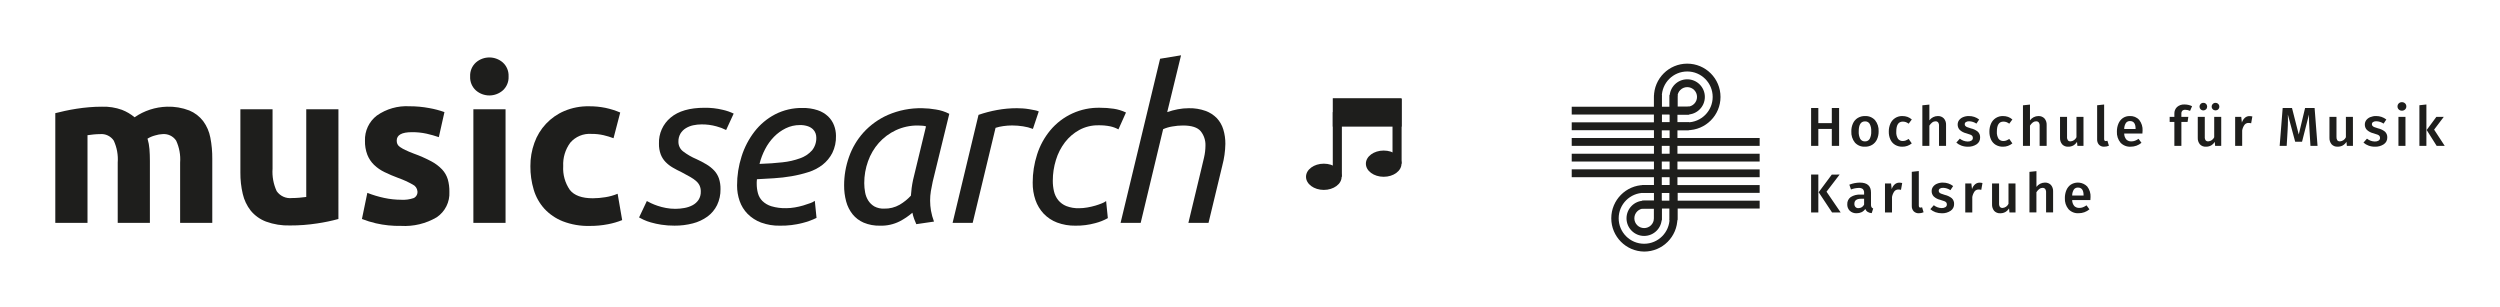
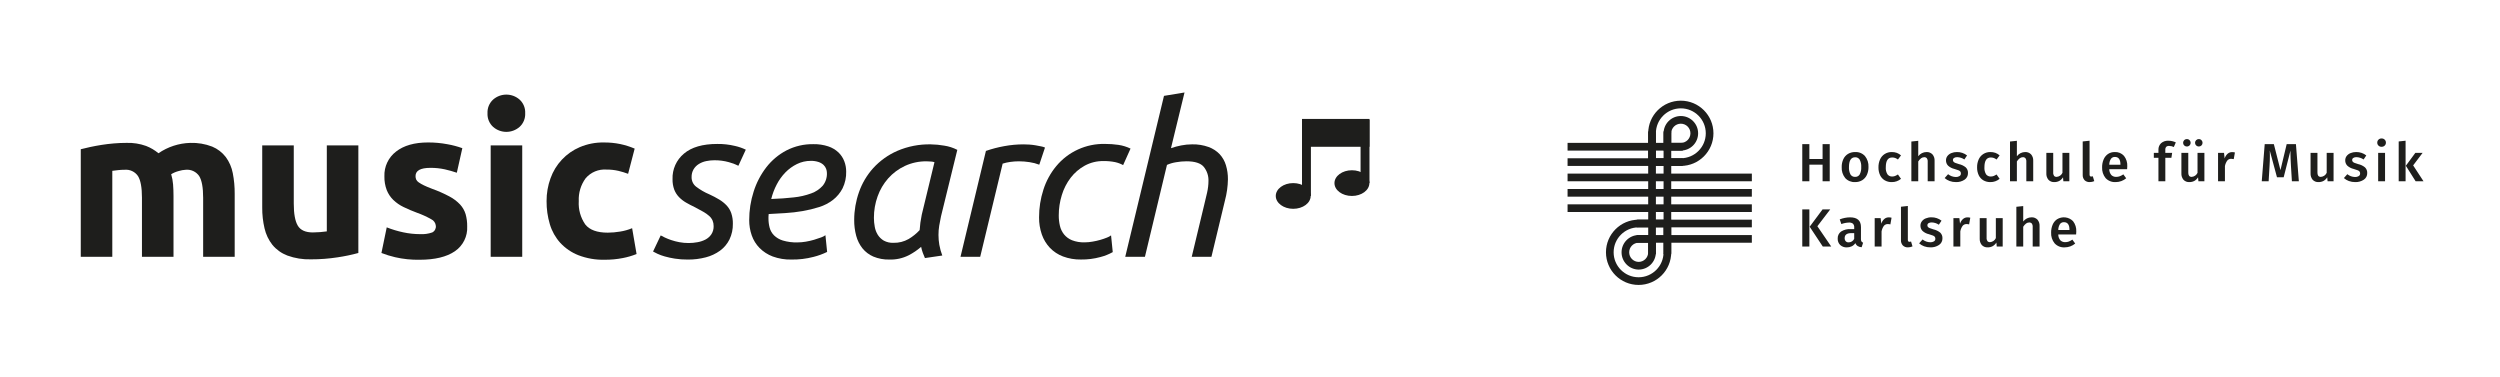
- <svg xmlns="http://www.w3.org/2000/svg" id="Ebene_1" data-name="Ebene 1" viewBox="0 0 678.171 83.244" version="1.1" width="678.171" height="83.244">
-   <defs id="defs47" />
-   <path d="m 363.942,47.955 c 0,1.963 -2.165,3.562 -4.832,3.562 -2.667,0 -4.829,-1.599 -4.829,-3.562 0,-1.963 2.165,-3.554 4.829,-3.554 2.664,0 4.832,1.59 4.832,3.554 z" id="path2" style="fill:#1e1e1c;stroke-width:1.443" />
-   <path d="m 380.183,44.401 c 0,1.961 -2.165,3.554 -4.833,3.554 -2.668,0 -4.829,-1.587 -4.829,-3.554 0,-1.967 2.165,-3.562 4.829,-3.562 2.664,0 4.833,1.596 4.833,3.562 z" id="path4" style="fill:#1e1e1c;stroke-width:1.443" />
-   <rect x="361.542" y="30.415" width="2.466" height="17.54" id="rect6" style="fill:#1e1e1c;stroke-width:1.443" />
-   <rect x="377.747" y="26.86" width="2.466" height="17.54" id="rect8" style="fill:#1e1e1c;stroke-width:1.443" />
-   <rect x="362.775" y="27.876" width="16.205" height="5.24" id="rect10" style="fill:#1e1e1c;stroke-width:1.443" />
-   <path d="m 380.212,34.349 h -18.67 v -7.706 h 18.67 z m -16.205,-2.466 h 13.74 v -2.775 h -13.74 z" id="path12" style="fill:#1e1e1c;stroke-width:1.443" />
-   <path d="m 31.932,44.114 a 12.04,12.04 0 0 0 -1.077,-5.975 4.019,4.019 0 0 0 -3.72,-1.758 q -0.821,0 -1.699,0.087 -0.877,0.087 -1.7,0.206 V 60.458 H 15 v -29.76 q 1.114,-0.289 2.608,-0.615 1.494,-0.326 3.163,-0.586 1.671,-0.264 3.427,-0.41 1.756,-0.146 3.464,-0.144 a 14.537,14.537 0 0 1 5.417,0.849 12.228,12.228 0 0 1 3.427,2.02 16.307,16.307 0 0 1 8.78,-2.87 15.415,15.415 0 0 1 6.061,1.025 9.119,9.119 0 0 1 3.777,2.899 10.968,10.968 0 0 1 1.934,4.452 28.702,28.702 0 0 1 0.527,5.741 V 60.458 H 48.862 V 44.114 a 12.04,12.04 0 0 0 -1.084,-5.975 4.016,4.016 0 0 0 -3.72,-1.758 7.881,7.881 0 0 0 -1.961,0.351 7.628,7.628 0 0 0 -2.081,0.879 13.345,13.345 0 0 1 0.528,2.842 q 0.117,1.494 0.118,3.192 v 16.814 h -8.729 z" id="path14" style="fill:#1e1e1c;stroke-width:1.443" />
-   <path d="m 91.802,59.404 a 48.62,48.62 0 0 1 -5.741,1.201 47.205,47.205 0 0 1 -7.383,0.557 17.52,17.52 0 0 1 -6.53,-1.055 9.919,9.919 0 0 1 -4.13,-2.958 11.545,11.545 0 0 1 -2.165,-4.54 24.402,24.402 0 0 1 -0.645,-5.8 V 29.643 h 8.729 v 16.111 a 12.48,12.48 0 0 0 1.113,6.093 4.428,4.428 0 0 0 4.159,1.876 q 0.937,0 1.992,-0.089 1.055,-0.089 1.876,-0.205 V 29.643 h 8.729 z" id="path16" style="fill:#1e1e1c;stroke-width:1.443" />
-   <path d="m 108.849,54.19 a 8.722,8.722 0 0 0 3.396,-0.468 1.813,1.813 0 0 0 0.997,-1.817 2.224,2.224 0 0 0 -1.29,-1.846 24.597,24.597 0 0 0 -3.924,-1.787 39.852,39.852 0 0 1 -3.72,-1.587 10.932,10.932 0 0 1 -2.842,-1.963 7.892,7.892 0 0 1 -1.814,-2.725 10.035,10.035 0 0 1 -0.647,-3.807 8.233,8.233 0 0 1 3.223,-6.845 14.019,14.019 0 0 1 8.846,-2.518 28.483,28.483 0 0 1 5.389,0.496 25.37,25.37 0 0 1 4.101,1.084 l -1.524,6.796 a 31.804,31.804 0 0 0 -3.309,-0.937 17.954,17.954 0 0 0 -4.013,-0.41 q -4.101,0 -4.101,2.284 a 2.361,2.361 0 0 0 0.176,0.937 1.989,1.989 0 0 0 0.703,0.791 9.978,9.978 0 0 0 1.443,0.824 q 0.909,0.442 2.309,0.974 a 35.781,35.781 0 0 1 4.744,2.09 11.349,11.349 0 0 1 2.957,2.231 6.876,6.876 0 0 1 1.524,2.66 11.818,11.818 0 0 1 0.433,3.39 7.815,7.815 0 0 1 -3.426,6.898 17.094,17.094 0 0 1 -9.695,2.342 27.852,27.852 0 0 1 -6.826,-0.703 27.549,27.549 0 0 1 -3.778,-1.172 l 1.466,-7.089 a 28.383,28.383 0 0 0 4.569,1.377 22.202,22.202 0 0 0 4.634,0.498 z" id="path18" style="fill:#1e1e1c;stroke-width:1.443" />
-   <path d="m 137.962,20.739 a 4.788,4.788 0 0 1 -1.553,3.778 5.556,5.556 0 0 1 -7.322,0 4.788,4.788 0 0 1 -1.553,-3.778 4.794,4.794 0 0 1 1.553,-3.778 5.556,5.556 0 0 1 7.322,0 4.794,4.794 0 0 1 1.553,3.778 z m -0.82,39.719 h -8.731 V 29.643 h 8.729 z" id="path20" style="fill:#1e1e1c;stroke-width:1.443" />
-   <path d="m 143.878,45.056 a 18.199,18.199 0 0 1 1.082,-6.299 14.737,14.737 0 0 1 8.115,-8.64 16.433,16.433 0 0 1 6.677,-1.287 21.565,21.565 0 0 1 4.511,0.433 22.032,22.032 0 0 1 3.984,1.26 l -1.817,6.972 a 21.966,21.966 0 0 0 -2.694,-0.82 14.046,14.046 0 0 0 -3.282,-0.352 6.915,6.915 0 0 0 -5.772,2.401 9.887,9.887 0 0 0 -1.901,6.332 10.236,10.236 0 0 0 1.787,6.444 q 1.784,2.283 6.237,2.284 a 21.324,21.324 0 0 0 3.4,-0.289 14.275,14.275 0 0 0 3.338,-0.937 l 1.231,7.148 a 20.536,20.536 0 0 1 -3.808,1.113 25.152,25.152 0 0 1 -5.038,0.469 18.967,18.967 0 0 1 -7.265,-1.26 13.695,13.695 0 0 1 -5.009,-3.426 13.368,13.368 0 0 1 -2.869,-5.127 21.731,21.731 0 0 1 -0.908,-6.419 z" id="path22" style="fill:#1e1e1c;stroke-width:1.443" />
-   <path d="m 183.186,56.65 a 13.61,13.61 0 0 0 2.489,-0.234 7.458,7.458 0 0 0 2.227,-0.763 4.474,4.474 0 0 0 1.587,-1.434 3.925,3.925 0 0 0 0.613,-2.254 3.846,3.846 0 0 0 -0.289,-1.553 3.729,3.729 0 0 0 -0.935,-1.26 9.363,9.363 0 0 0 -1.612,-1.142 q -0.968,-0.556 -2.309,-1.261 -1.348,-0.641 -2.453,-1.287 a 8.947,8.947 0 0 1 -1.961,-1.524 6.145,6.145 0 0 1 -1.318,-2.08 7.937,7.937 0 0 1 -0.47,-2.899 8.773,8.773 0 0 1 3.165,-7.06 q 3.165,-2.664 9.197,-2.665 a 19.756,19.756 0 0 1 4.95,0.557 13.544,13.544 0 0 1 2.957,1.025 l -2.049,4.452 a 13.132,13.132 0 0 0 -2.635,-0.996 14.521,14.521 0 0 0 -4.041,-0.527 10.796,10.796 0 0 0 -2.225,0.234 6.35,6.35 0 0 0 -2.02,0.792 4.376,4.376 0 0 0 -1.466,1.463 4.13,4.13 0 0 0 -0.554,2.198 3.24,3.24 0 0 0 1.228,2.605 16.596,16.596 0 0 0 3.692,2.14 26.743,26.743 0 0 1 2.725,1.434 9.758,9.758 0 0 1 2.049,1.641 6.104,6.104 0 0 1 1.29,2.137 8.766,8.766 0 0 1 0.433,2.928 9.566,9.566 0 0 1 -0.938,4.329 8.543,8.543 0 0 1 -2.606,3.107 11.774,11.774 0 0 1 -3.956,1.844 19.104,19.104 0 0 1 -4.979,0.615 22.381,22.381 0 0 1 -3.608,-0.264 23.324,23.324 0 0 1 -2.81,-0.615 13.101,13.101 0 0 1 -1.993,-0.732 q -0.789,-0.381 -1.201,-0.615 l 2.108,-4.452 q 0.41,0.234 1.143,0.584 a 16.027,16.027 0 0 0 1.758,0.703 16.391,16.391 0 0 0 2.254,0.587 13.801,13.801 0 0 0 2.563,0.24 z" id="path24" style="fill:#1e1e1c;stroke-width:1.443" />
-   <path d="m 211.597,61.219 a 14.111,14.111 0 0 1 -5.153,-0.849 10.246,10.246 0 0 1 -3.634,-2.344 9.351,9.351 0 0 1 -2.165,-3.485 12.61,12.61 0 0 1 -0.701,-4.218 25.577,25.577 0 0 1 1.228,-7.908 21.716,21.716 0 0 1 3.515,-6.737 17.089,17.089 0 0 1 5.565,-4.658 15.73,15.73 0 0 1 7.441,-1.732 12.311,12.311 0 0 1 4.129,0.616 7.612,7.612 0 0 1 2.813,1.668 6.713,6.713 0 0 1 1.611,2.43 7.908,7.908 0 0 1 0.528,2.842 9.933,9.933 0 0 1 -0.997,4.658 9.734,9.734 0 0 1 -2.635,3.192 12.17,12.17 0 0 1 -3.836,1.992 33.869,33.869 0 0 1 -4.57,1.113 43.539,43.539 0 0 1 -4.804,0.557 q -2.432,0.144 -4.598,0.263 a 6.471,6.471 0 0 0 -0.059,0.763 v 0.468 a 9.76,9.76 0 0 0 0.322,2.547 4.741,4.741 0 0 0 1.201,2.11 6.005,6.005 0 0 0 2.432,1.436 12.939,12.939 0 0 0 4.071,0.527 13.71,13.71 0 0 0 2.309,-0.205 20.012,20.012 0 0 0 2.286,-0.527 q 1.082,-0.323 1.934,-0.644 a 4.4,4.4 0 0 0 1.201,-0.616 l 0.468,4.628 a 19.194,19.194 0 0 1 -3.778,1.377 22.783,22.783 0 0 1 -6.12,0.736 z m -5.566,-16.755 q 3.399,-0.115 6.205,-0.433 a 19.807,19.807 0 0 0 4.862,-1.113 7.716,7.716 0 0 0 3.194,-2.139 5.253,5.253 0 0 0 1.142,-3.515 3.397,3.397 0 0 0 -0.203,-1.113 2.875,2.875 0 0 0 -0.704,-1.084 3.743,3.743 0 0 0 -1.375,-0.82 6.38,6.38 0 0 0 -2.165,-0.322 8.601,8.601 0 0 0 -3.839,0.877 11.642,11.642 0 0 0 -3.191,2.309 14.014,14.014 0 0 0 -2.403,3.339 18.215,18.215 0 0 0 -1.522,4.012 z" id="path26" style="fill:#1e1e1c;stroke-width:1.443" />
-   <path d="m 248.561,60.809 c -0.196,-0.433 -0.39,-0.908 -0.586,-1.434 a 11.046,11.046 0 0 1 -0.468,-1.671 17.631,17.631 0 0 1 -3.463,2.344 11.096,11.096 0 0 1 -5.331,1.172 10.845,10.845 0 0 1 -4.425,-0.821 7.869,7.869 0 0 1 -3.016,-2.284 9.525,9.525 0 0 1 -1.732,-3.455 16.245,16.245 0 0 1 -0.558,-4.394 22.946,22.946 0 0 1 1.32,-7.673 19.575,19.575 0 0 1 3.954,-6.679 19.788,19.788 0 0 1 6.62,-4.745 22.283,22.283 0 0 1 9.314,-1.815 22.872,22.872 0 0 1 3.69,0.351 11.708,11.708 0 0 1 3.632,1.172 l -4.498,18.396 c -0.198,0.898 -0.362,1.756 -0.499,2.577 a 15.609,15.609 0 0 0 -0.205,2.577 16.084,16.084 0 0 0 0.235,2.723 16.633,16.633 0 0 0 0.818,2.958 z m -8.729,-4.217 a 8.044,8.044 0 0 0 4.22,-1.056 13.44,13.44 0 0 0 3.045,-2.453 q 0.058,-0.994 0.205,-2.078 0.147,-1.084 0.381,-2.198 l 3.514,-14.528 a 3.725,3.725 0 0 0 -0.965,-0.175 q -0.672,-0.058 -1.202,-0.059 a 13.801,13.801 0 0 0 -6.031,1.289 14.385,14.385 0 0 0 -4.601,3.426 15.118,15.118 0 0 0 -2.928,4.98 17.341,17.341 0 0 0 -1.026,5.947 13.723,13.723 0 0 0 0.234,2.488 6.19,6.19 0 0 0 0.851,2.227 4.855,4.855 0 0 0 1.641,1.587 5.114,5.114 0 0 0 2.663,0.603 z" id="path28" style="fill:#1e1e1c;stroke-width:1.443" />
-   <path d="m 275.859,29.352 c 0.469,0 0.997,0.019 1.587,0.058 a 16.981,16.981 0 0 1 1.732,0.205 q 0.849,0.144 1.551,0.289 a 4.536,4.536 0 0 1 1.055,0.32 l -1.587,4.745 a 12.326,12.326 0 0 0 -2.694,-0.703 19.502,19.502 0 0 0 -2.928,-0.234 16.825,16.825 0 0 0 -2.433,0.176 12.239,12.239 0 0 0 -2.078,0.468 l -6.205,25.777 h -5.449 l 7.031,-29.295 a 33.86,33.86 0 0 1 5.038,-1.318 29.597,29.597 0 0 1 5.381,-0.488 z" id="path30" style="fill:#1e1e1c;stroke-width:1.443" />
-   <path d="m 280.137,49.561 a 24.597,24.597 0 0 1 1.201,-7.675 19.404,19.404 0 0 1 3.544,-6.503 17.029,17.029 0 0 1 13.532,-6.151 24.822,24.822 0 0 1 3.69,0.264 11.619,11.619 0 0 1 3.339,1.025 l -2.051,4.576 a 8.337,8.337 0 0 0 -2.196,-0.82 14.805,14.805 0 0 0 -3.25,-0.289 10.502,10.502 0 0 0 -5.155,1.26 12.515,12.515 0 0 0 -3.896,3.339 15.029,15.029 0 0 0 -2.453,4.803 18.863,18.863 0 0 0 -0.851,5.653 12.295,12.295 0 0 0 0.323,2.872 5.936,5.936 0 0 0 1.143,2.372 5.498,5.498 0 0 0 2.195,1.611 8.957,8.957 0 0 0 3.488,0.586 12.904,12.904 0 0 0 2.225,-0.205 19.736,19.736 0 0 0 2.165,-0.498 18.784,18.784 0 0 0 1.782,-0.625 4.481,4.481 0 0 0 1.143,-0.615 l 0.468,4.628 a 14.063,14.063 0 0 1 -3.463,1.375 19.274,19.274 0 0 1 -5.331,0.674 13.584,13.584 0 0 1 -4.979,-0.849 9.851,9.851 0 0 1 -3.634,-2.403 10.391,10.391 0 0 1 -2.225,-3.69 13.965,13.965 0 0 1 -0.753,-4.718 z" id="path32" style="fill:#1e1e1c;stroke-width:1.443" />
-   <path d="M 303.977,60.458 314.698,15.937 320.381,15 316.629,30.405 a 20.898,20.898 0 0 1 2.852,-0.762 15.667,15.667 0 0 1 3.018,-0.289 12.661,12.661 0 0 1 4.539,0.732 8.1,8.1 0 0 1 3.077,1.993 7.829,7.829 0 0 1 1.732,3.045 13.096,13.096 0 0 1 0.556,3.896 24.451,24.451 0 0 1 -0.82,5.859 l -3.752,15.586 h -5.462 l 3.463,-14.412 q 0.41,-1.639 0.791,-3.338 a 14.734,14.734 0 0 0 0.381,-3.223 5.895,5.895 0 0 0 -1.289,-3.896 q -1.29,-1.551 -4.804,-1.553 a 16.508,16.508 0 0 0 -2.899,0.264 10.007,10.007 0 0 0 -2.489,0.732 l -6.093,25.425 z" id="path34" style="fill:#1e1e1c;stroke-width:1.443" />
-   <g id="_-Symbols" data-name="💎-Symbols" transform="matrix(1.443126,0,0,1.443126,-9.551899,-5.453422)">
+ <svg xmlns="http://www.w3.org/2000/svg" id="Ebene_1" data-name="Ebene 1" viewBox="0 0 700 105.5">
+   <path d="M366.99,54.867c0,1.986-2.192,3.6-4.89,3.6s-4.886-1.618-4.886-3.6,2.188-3.6,4.886-3.6S366.99,52.878,366.99,54.867Z" fill="#1e1e1c" />
+   <path d="M383.426,51.269c0,1.986-2.185,3.6-4.892,3.6s-4.886-1.612-4.886-3.6,2.188-3.6,4.886-3.6S383.426,49.28,383.426,51.269Z" fill="#1e1e1c" />
+   <rect x="364.561" y="37.116" width="2.495" height="17.751" fill="#1e1e1c" />
+   <rect x="380.96" y="33.518" width="2.495" height="17.751" fill="#1e1e1c" />
+   <rect x="365.808" y="34.545" width="16.399" height="5.303" fill="#1e1e1c" />
+   <path d="M383.455,41.1H364.561V33.3h18.894Zm-16.4-2.5h13.9V35.793h-13.9Z" fill="#1e1e1c" />
+   <path d="M39.747,55.361q0-4.269-1.1-6.047a4.071,4.071,0,0,0-3.765-1.778,17.062,17.062,0,0,0-1.719.089c-.593.058-1.167.129-1.719.207V71.9H22.614V41.785q1.125-.3,2.638-.623t3.2-.593q1.689-.267,3.468-.415t3.5-.147a14.732,14.732,0,0,1,5.484.859,12.409,12.409,0,0,1,3.468,2.045,16.508,16.508,0,0,1,8.893-2.9A15.571,15.571,0,0,1,59.4,41.044a9.263,9.263,0,0,1,3.824,2.934,11.111,11.111,0,0,1,1.956,4.506,29.057,29.057,0,0,1,.534,5.81V71.9H56.881V55.361q0-4.269-1.1-6.047a4.071,4.071,0,0,0-3.765-1.778,7.945,7.945,0,0,0-1.986.355,7.746,7.746,0,0,0-2.1.89,13.5,13.5,0,0,1,.533,2.875q.118,1.512.119,3.232V71.9H39.747Z" fill="#1e1e1c" />
+   <path d="M100.338,70.835a49.142,49.142,0,0,1-5.81,1.216,47.812,47.812,0,0,1-7.47.563,17.743,17.743,0,0,1-6.611-1.067,10.038,10.038,0,0,1-4.18-2.994,11.691,11.691,0,0,1-2.193-4.595,24.7,24.7,0,0,1-.652-5.869V40.718h8.833v16.3q0,4.269,1.127,6.166t4.209,1.9q.948,0,2.016-.089t1.9-.207V40.718h8.834Z" fill="#1e1e1c" />
+   <path d="M117.589,65.558a8.812,8.812,0,0,0,3.439-.474,1.831,1.831,0,0,0,1.008-1.838,2.254,2.254,0,0,0-1.3-1.867,24.891,24.891,0,0,0-3.972-1.808A40.342,40.342,0,0,1,113,57.97a11.048,11.048,0,0,1-2.875-1.986,8.02,8.02,0,0,1-1.838-2.757,10.177,10.177,0,0,1-.653-3.853,8.334,8.334,0,0,1,3.261-6.937q3.26-2.548,8.952-2.549a28.794,28.794,0,0,1,5.455.5,25.652,25.652,0,0,1,4.15,1.1l-1.542,6.878a32.492,32.492,0,0,0-3.349-.949A18.252,18.252,0,0,0,120.5,47q-4.152,0-4.15,2.312a2.4,2.4,0,0,0,.177.949,2.025,2.025,0,0,0,.712.8,9.953,9.953,0,0,0,1.452.834q.919.449,2.342.986a36.087,36.087,0,0,1,4.8,2.122,11.444,11.444,0,0,1,2.994,2.259,6.988,6.988,0,0,1,1.542,2.691,11.962,11.962,0,0,1,.444,3.431,7.9,7.9,0,0,1-3.468,6.98q-3.468,2.365-9.812,2.366a28.162,28.162,0,0,1-6.907-.712,27.794,27.794,0,0,1-3.824-1.185l1.483-7.174a28.733,28.733,0,0,0,4.624,1.394A22.54,22.54,0,0,0,117.589,65.558Z" fill="#1e1e1c" />
+   <path d="M147.054,31.706a4.848,4.848,0,0,1-1.571,3.824,5.622,5.622,0,0,1-7.411,0,4.844,4.844,0,0,1-1.571-3.824,4.844,4.844,0,0,1,1.571-3.823,5.622,5.622,0,0,1,7.411,0A4.847,4.847,0,0,1,147.054,31.706Zm-.83,40.2H137.39V40.718h8.834Z" fill="#1e1e1c" />
+   <path d="M153.041,56.31a18.371,18.371,0,0,1,1.1-6.374,14.914,14.914,0,0,1,8.211-8.744,16.634,16.634,0,0,1,6.758-1.3,21.847,21.847,0,0,1,4.565.444,22.3,22.3,0,0,1,4.032,1.275l-1.838,7.055a22.505,22.505,0,0,0-2.727-.83,14.273,14.273,0,0,0-3.32-.356,7,7,0,0,0-5.84,2.431,10.008,10.008,0,0,0-1.927,6.4,10.358,10.358,0,0,0,1.809,6.522q1.808,2.312,6.314,2.311a21.6,21.6,0,0,0,3.438-.3,14.605,14.605,0,0,0,3.38-.95l1.244,7.234a20.781,20.781,0,0,1-3.853,1.126,25.447,25.447,0,0,1-5.1.474,19.2,19.2,0,0,1-7.351-1.274,13.831,13.831,0,0,1-5.069-3.469A13.5,13.5,0,0,1,153.96,62.8,22.016,22.016,0,0,1,153.041,56.31Z" fill="#1e1e1c" />
+   <path d="M192.822,68.049a13.671,13.671,0,0,0,2.519-.238,7.553,7.553,0,0,0,2.253-.77,4.523,4.523,0,0,0,1.6-1.453,3.975,3.975,0,0,0,.622-2.282,3.925,3.925,0,0,0-.3-1.572,3.788,3.788,0,0,0-.948-1.274,9.478,9.478,0,0,0-1.631-1.156q-.978-.562-2.342-1.275-1.363-.651-2.49-1.3a9.019,9.019,0,0,1-1.986-1.542,6.25,6.25,0,0,1-1.334-2.1,8.085,8.085,0,0,1-.474-2.935,8.881,8.881,0,0,1,3.2-7.144q3.2-2.7,9.309-2.7a20.01,20.01,0,0,1,5.009.563,13.817,13.817,0,0,1,2.994,1.037l-2.075,4.506a13.29,13.29,0,0,0-2.668-1.008,14.675,14.675,0,0,0-4.09-.533,10.9,10.9,0,0,0-2.253.237,6.425,6.425,0,0,0-2.046.8,4.425,4.425,0,0,0-1.482,1.483,4.171,4.171,0,0,0-.563,2.222,3.286,3.286,0,0,0,1.245,2.639,16.759,16.759,0,0,0,3.735,2.164,27.73,27.73,0,0,1,2.757,1.452,9.918,9.918,0,0,1,2.075,1.66,6.181,6.181,0,0,1,1.3,2.164,8.847,8.847,0,0,1,.444,2.964,9.7,9.7,0,0,1-.948,4.388,8.648,8.648,0,0,1-2.638,3.141,11.869,11.869,0,0,1-4,1.869,19.351,19.351,0,0,1-5.04.622,22.684,22.684,0,0,1-3.646-.267,24.276,24.276,0,0,1-2.845-.622,13.366,13.366,0,0,1-2.016-.741q-.8-.386-1.215-.623L185,65.914q.414.238,1.156.593a16.775,16.775,0,0,0,1.779.712,16.454,16.454,0,0,0,2.282.592A13.841,13.841,0,0,0,192.822,68.049Z" fill="#1e1e1c" />
+   <path d="M221.575,72.673a14.282,14.282,0,0,1-5.217-.86,10.333,10.333,0,0,1-3.676-2.371,9.476,9.476,0,0,1-2.193-3.528,12.708,12.708,0,0,1-.712-4.269,25.88,25.88,0,0,1,1.245-8,21.944,21.944,0,0,1,3.558-6.818,17.265,17.265,0,0,1,5.631-4.713,15.91,15.91,0,0,1,7.53-1.749,12.5,12.5,0,0,1,4.179.622,7.733,7.733,0,0,1,2.846,1.69,6.784,6.784,0,0,1,1.63,2.461,7.964,7.964,0,0,1,.534,2.875,10.067,10.067,0,0,1-1.008,4.713,9.863,9.863,0,0,1-2.668,3.231,12.261,12.261,0,0,1-3.883,2.016,34.424,34.424,0,0,1-4.624,1.127,44.33,44.33,0,0,1-4.861.563q-2.461.149-4.655.267a6.585,6.585,0,0,0-.059.77v.475a9.936,9.936,0,0,0,.326,2.579,4.82,4.82,0,0,0,1.216,2.134,6.067,6.067,0,0,0,2.46,1.452,13.1,13.1,0,0,0,4.12.534,13.746,13.746,0,0,0,2.342-.208,19.619,19.619,0,0,0,2.312-.533q1.1-.326,1.957-.653a4.415,4.415,0,0,0,1.215-.622l.475,4.684a19.466,19.466,0,0,1-3.825,1.392A23,23,0,0,1,221.575,72.673Zm-5.632-16.956q3.438-.117,6.284-.445a20.014,20.014,0,0,0,4.921-1.126,7.827,7.827,0,0,0,3.231-2.164,5.309,5.309,0,0,0,1.156-3.557,3.414,3.414,0,0,0-.207-1.126,2.923,2.923,0,0,0-.712-1.1,3.786,3.786,0,0,0-1.393-.83,6.432,6.432,0,0,0-2.194-.326,8.687,8.687,0,0,0-3.883.888,11.786,11.786,0,0,0-3.231,2.342,14.255,14.255,0,0,0-2.431,3.38A18.324,18.324,0,0,0,215.943,55.717Z" fill="#1e1e1c" />
+   <path d="M258.984,72.258q-.3-.653-.593-1.452a11.063,11.063,0,0,1-.475-1.69,17.775,17.775,0,0,1-3.5,2.371,11.227,11.227,0,0,1-5.4,1.186,10.975,10.975,0,0,1-4.476-.83,8,8,0,0,1-3.053-2.312,9.706,9.706,0,0,1-1.749-3.5,16.469,16.469,0,0,1-.563-4.446,23.265,23.265,0,0,1,1.334-7.767,19.839,19.839,0,0,1,4-6.759,20.052,20.052,0,0,1,6.7-4.8,22.537,22.537,0,0,1,9.426-1.838,23.107,23.107,0,0,1,3.736.355,11.849,11.849,0,0,1,3.675,1.186l-4.565,18.616q-.3,1.363-.5,2.608a15.9,15.9,0,0,0-.207,2.609,16.42,16.42,0,0,0,.237,2.757,16.761,16.761,0,0,0,.83,2.994Zm-8.834-4.269a8.137,8.137,0,0,0,4.268-1.067,13.689,13.689,0,0,0,3.083-2.49q.059-1.007.208-2.1t.385-2.224l3.557-14.7a3.839,3.839,0,0,0-.978-.178q-.683-.059-1.215-.059a13.969,13.969,0,0,0-6.107,1.3,14.564,14.564,0,0,0-4.653,3.467,15.3,15.3,0,0,0-2.965,5.04,17.587,17.587,0,0,0-1.037,6.018,13.688,13.688,0,0,0,.237,2.52,6.275,6.275,0,0,0,.859,2.252,4.956,4.956,0,0,0,1.661,1.6A5.184,5.184,0,0,0,250.15,67.989Z" fill="#1e1e1c" />
+   <path d="M286.61,40.422q.712,0,1.6.058a17.258,17.258,0,0,1,1.749.208c.573.1,1.1.2,1.571.3a4.738,4.738,0,0,1,1.068.326l-1.6,4.8a12.454,12.454,0,0,0-2.727-.712,19.639,19.639,0,0,0-2.964-.237,16.891,16.891,0,0,0-2.46.178,12.483,12.483,0,0,0-2.105.474L274.457,71.9h-5.514l7.115-29.642a34.167,34.167,0,0,1,5.1-1.334A29.951,29.951,0,0,1,286.61,40.422Z" fill="#1e1e1c" />
+   <path d="M290.939,60.875a24.949,24.949,0,0,1,1.215-7.767,19.661,19.661,0,0,1,3.587-6.58A17.226,17.226,0,0,1,309.436,40.3a25.16,25.16,0,0,1,3.735.266,11.793,11.793,0,0,1,3.379,1.038l-2.075,4.624a8.441,8.441,0,0,0-2.223-.83,15,15,0,0,0-3.29-.3,10.619,10.619,0,0,0-5.217,1.275,12.688,12.688,0,0,0-3.943,3.379,15.278,15.278,0,0,0-2.49,4.861,19.111,19.111,0,0,0-.859,5.722,12.465,12.465,0,0,0,.325,2.9,6.018,6.018,0,0,0,1.156,2.4,5.551,5.551,0,0,0,2.224,1.631,9.045,9.045,0,0,0,3.527.593,12.926,12.926,0,0,0,2.253-.208,19.944,19.944,0,0,0,2.194-.5,18.883,18.883,0,0,0,1.808-.622,4.543,4.543,0,0,0,1.156-.623l.474,4.684a14.245,14.245,0,0,1-3.5,1.393,19.573,19.573,0,0,1-5.395.682,13.742,13.742,0,0,1-5.04-.86,9.94,9.94,0,0,1-3.676-2.43,10.5,10.5,0,0,1-2.253-3.736A14.124,14.124,0,0,1,290.939,60.875Z" fill="#1e1e1c" />
+   <path d="M315.067,71.9l10.849-45.057,5.751-.949-3.794,15.592a21.36,21.36,0,0,1,2.875-.77,15.8,15.8,0,0,1,3.054-.3,12.823,12.823,0,0,1,4.594.74,8.193,8.193,0,0,1,3.113,2.017,7.91,7.91,0,0,1,1.749,3.082,13.221,13.221,0,0,1,.563,3.943,24.757,24.757,0,0,1-.83,5.928L339.2,71.9h-5.514l3.5-14.584q.414-1.659.8-3.38a14.906,14.906,0,0,0,.386-3.26,5.972,5.972,0,0,0-1.305-3.943q-1.305-1.57-4.861-1.571a16.866,16.866,0,0,0-2.935.267,10.1,10.1,0,0,0-2.52.741L320.581,71.9Z" fill="#1e1e1c" />
+   <g id="_-Symbols" data-name="💎-Symbols">
    <g id="Logo">
      <g id="Bildmarke">
-         <path id="Combined-Shape" d="m 320.461,42.974 h -1.471 v 2.208 h -1.474 v -2.208 h -2.208 V 41.5 h 2.208 v -1.472 h -2.208 v -1.471 h 2.208 v -1.47 h -15.457 v -1.475 h 15.457 v -1.471 h -15.457 v -1.47 h 15.457 V 31.2 h -15.457 v -1.475 h 15.457 V 28.254 H 302.059 V 26.78 h 15.457 v -1.471 h -15.457 v -1.471 h 15.457 V 21.63 h 1.474 v 2.208 h 1.471 V 21.63 h 1.471 v 2.208 h 2.208 v 1.471 h -2.208 v 1.471 h 2.208 v 1.474 h -2.208 v 1.471 h 15.456 V 31.2 h -15.456 v 1.475 h 15.456 v 1.47 h -15.456 v 1.471 h 15.456 v 1.475 h -15.456 v 1.47 h 15.456 v 1.471 H 321.932 V 41.5 h 15.456 v 1.471 h -15.456 v 2.208 h -1.471 z m 0,-1.471 V 40.028 H 318.99 V 41.5 Z m 0,-2.946 v -1.47 h -1.471 v 1.47 z m 0,-2.945 v -1.471 h -1.471 v 1.471 z m 0,-2.941 V 31.2 h -1.471 v 1.475 z m 0,-2.946 v -1.471 h -1.471 v 1.471 z m 0,-2.945 v -1.471 h -1.471 v 1.471 z" style="fill:#1e1e1c;fill-rule:evenodd" />
-         <path id="Combined-Shape-2" data-name="Combined-Shape" d="m 323.771,28.254 h -6.255 V 22 a 6.256,6.256 0 1 1 6.255,6.255 z m 0,-1.474 A 4.783,4.783 0 1 0 318.99,22 v 4.78 z m -8.1,24.288 a 6.256,6.256 0 0 1 0,-12.511 h 6.256 v 6.256 a 6.253,6.253 0 0 1 -6.251,6.255 z m 0,-1.47 a 4.783,4.783 0 0 0 4.785,-4.785 v -4.785 h -4.785 a 4.785,4.785 0 1 0 0,9.57 z" style="fill:#1e1e1c;fill-rule:evenodd" />
-         <path id="Combined-Shape-3" data-name="Combined-Shape" d="m 323.771,25.309 h -3.31 V 22 a 3.312,3.312 0 1 1 3.31,3.31 z m 0,-1.471 A 1.841,1.841 0 1 0 321.932,22 v 1.839 z m -8.1,24.289 a 3.312,3.312 0 0 1 0,-6.624 h 3.314 v 3.31 a 3.315,3.315 0 0 1 -3.309,3.314 z m 0,-1.475 a 1.838,1.838 0 0 0 1.84,-1.839 v -1.839 h -1.84 a 1.839,1.839 0 1 0 0,3.678 z" style="fill:#1e1e1c;fill-rule:evenodd" />
+         <path id="Combined-Shape" d="M465.8,67.959h-2.148v3.225h-2.154V67.959h-3.225V65.811h3.225V63.658h-3.225V61.51h3.225V59.362H438.919V57.208h22.574V55.06H438.919V52.912h22.574V50.758H438.919V48.61h22.574V46.462H438.919V44.309h22.574V42.16H438.919V40.012h22.574V36.788h2.154v3.224H465.8V36.788h2.148v3.224h3.225V42.16h-3.225v2.149h3.225v2.153h-3.225V48.61h22.573v2.148H467.943v2.154h22.573V55.06H467.943v2.148h22.573v2.154H467.943V61.51h22.573v2.148H467.943v2.153h22.573v2.148H467.943v3.225H465.8Zm0-2.148V63.658h-2.148v2.153Zm0-4.3V59.362h-2.148V61.51Zm0-4.3V55.06h-2.148v2.148Zm0-4.3V50.758h-2.148v2.154Zm0-4.3V46.462h-2.148V48.61Zm0-4.3V42.16h-2.148v2.149Z" fill="#1e1e1c" fill-rule="evenodd" />
+         <path id="Combined-Shape-2" data-name="Combined-Shape" d="M470.629,46.462h-9.136V37.326a9.136,9.136,0,1,1,9.136,9.136Zm0-2.153a6.986,6.986,0,1,0-6.982-6.983v6.983ZM458.806,79.782a9.136,9.136,0,1,1,0-18.272h9.137v9.136A9.133,9.133,0,0,1,458.806,79.782Zm0-2.148a6.986,6.986,0,0,0,6.989-6.988V63.658h-6.989a6.988,6.988,0,0,0,0,13.976Z" fill="#1e1e1c" fill-rule="evenodd" />
+         <path id="Combined-Shape-3" data-name="Combined-Shape" d="M470.629,42.16H465.8V37.326a4.837,4.837,0,1,1,4.834,4.834Zm0-2.148a2.689,2.689,0,1,0-2.686-2.686v2.686ZM458.806,75.486a4.838,4.838,0,0,1,0-9.675h4.841v4.835A4.842,4.842,0,0,1,458.806,75.486Zm0-2.154a2.684,2.684,0,0,0,2.687-2.686V67.959h-2.687a2.687,2.687,0,0,0,0,5.373Z" fill="#1e1e1c" fill-rule="evenodd" />
      </g>
      <g id="Wortmarke">
-         <path id="Hochschule-für-Musik" d="m 350.949,31.2 v -3.187 h -2.533 V 31.2 h -1.359 v -7.12 h 1.359 v 2.85 h 2.533 v -2.854 h 1.372 V 31.2 Z m 6.244,-5.606 a 2.38,2.38 0 0 1 1.883,0.77 3.089,3.089 0 0 1 0.674,2.109 3.493,3.493 0 0 1 -0.309,1.506 2.342,2.342 0 0 1 -0.888,1.015 2.513,2.513 0 0 1 -1.368,0.36 2.385,2.385 0 0 1 -1.887,-0.765 3.084,3.084 0 0 1 -0.678,-2.116 3.413,3.413 0 0 1 0.31,-1.507 2.32,2.32 0 0 1 0.888,-1.011 2.583,2.583 0 0 1 1.375,-0.365 z m 0,1 c -0.789,0 -1.185,0.622 -1.185,1.875 a 2.745,2.745 0 0 0 0.292,1.431 0.982,0.982 0 0 0 0.884,0.455 0.968,0.968 0 0 0 0.88,-0.463 2.709,2.709 0 0 0 0.294,-1.419 2.693,2.693 0 0 0 -0.294,-1.42 0.966,0.966 0 0 0 -0.871,-0.459 z m 7.017,-1 a 2.787,2.787 0 0 1 0.963,0.155 2.594,2.594 0 0 1 0.813,0.488 l -0.591,0.792 a 2.079,2.079 0 0 0 -0.535,-0.3 1.729,1.729 0 0 0 -0.567,-0.091 q -1.226,0 -1.225,1.863 a 2.27,2.27 0 0 0 0.321,1.368 1.067,1.067 0 0 0 0.9,0.416 1.533,1.533 0 0 0 0.531,-0.091 3.316,3.316 0 0 0 0.571,-0.3 l 0.591,0.836 a 2.718,2.718 0 0 1 -1.764,0.626 2.593,2.593 0 0 1 -1.36,-0.344 2.249,2.249 0 0 1 -0.888,-0.984 3.41,3.41 0 0 1 -0.309,-1.5 3.575,3.575 0 0 1 0.309,-1.53 2.357,2.357 0 0 1 0.888,-1.031 2.451,2.451 0 0 1 1.352,-0.377 z m 6.668,0 a 1.471,1.471 0 0 1 1.133,0.445 1.723,1.723 0 0 1 0.413,1.217 V 31.2 H 371.1 v -3.742 a 1.04,1.04 0 0 0 -0.17,-0.682 0.616,0.616 0 0 0 -0.5,-0.194 1,1 0 0 0 -0.607,0.21 2.38,2.38 0 0 0 -0.535,0.6 v 3.8 h -1.32 v -7.619 l 1.32,-0.135 V 26.4 a 1.992,1.992 0 0 1 1.59,-0.81 z m 5.831,0 a 3.062,3.062 0 0 1 1.938,0.651 l -0.515,0.773 a 2.577,2.577 0 0 0 -1.372,-0.444 1.064,1.064 0 0 0 -0.606,0.15 0.462,0.462 0 0 0 -0.218,0.4 0.5,0.5 0 0 0 0.1,0.309 0.876,0.876 0 0 0 0.333,0.234 6.163,6.163 0 0 0 0.717,0.242 3.084,3.084 0 0 1 1.313,0.626 1.411,1.411 0 0 1 0.428,1.094 1.463,1.463 0 0 1 -0.658,1.273 2.807,2.807 0 0 1 -1.637,0.455 3.417,3.417 0 0 1 -1.222,-0.206 2.92,2.92 0 0 1 -0.955,-0.567 l 0.658,-0.741 a 2.452,2.452 0 0 0 1.487,0.539 1.237,1.237 0 0 0 0.7,-0.178 0.549,0.549 0 0 0 0.262,-0.484 0.634,0.634 0 0 0 -0.1,-0.376 0.767,0.767 0 0 0 -0.349,-0.246 7.5,7.5 0 0 0 -0.789,-0.262 A 2.69,2.69 0 0 1 375,28.2 a 1.412,1.412 0 0 1 -0.392,-1.015 1.35,1.35 0 0 1 0.262,-0.816 1.786,1.786 0 0 1 0.745,-0.567 2.772,2.772 0 0 1 1.094,-0.212 z m 6.41,0 a 2.82,2.82 0 0 1 0.963,0.155 2.533,2.533 0 0 1 0.809,0.488 l -0.587,0.792 a 2.2,2.2 0 0 0 -0.535,-0.3 1.729,1.729 0 0 0 -0.567,-0.091 q -1.224,0 -1.225,1.863 a 2.3,2.3 0 0 0 0.317,1.368 1.081,1.081 0 0 0 0.908,0.416 1.549,1.549 0 0 0 0.531,-0.091 3.316,3.316 0 0 0 0.571,-0.3 l 0.587,0.836 a 2.705,2.705 0 0 1 -1.76,0.626 2.6,2.6 0 0 1 -1.36,-0.344 2.255,2.255 0 0 1 -0.888,-0.984 3.41,3.41 0 0 1 -0.309,-1.5 3.575,3.575 0 0 1 0.309,-1.53 2.363,2.363 0 0 1 0.888,-1.031 2.446,2.446 0 0 1 1.348,-0.377 z m 6.668,0 a 1.481,1.481 0 0 1 1.134,0.445 1.728,1.728 0 0 1 0.412,1.217 V 31.2 h -1.32 v -3.742 a 1.039,1.039 0 0 0 -0.171,-0.682 0.616,0.616 0 0 0 -0.5,-0.194 1,1 0 0 0 -0.607,0.21 2.38,2.38 0 0 0 -0.535,0.6 v 3.8 h -1.32 v -7.619 l 1.32,-0.135 V 26.4 a 1.992,1.992 0 0 1 1.587,-0.81 z m 8.471,5.606 h -1.145 l -0.072,-0.761 a 2.022,2.022 0 0 1 -0.7,0.69 1.976,1.976 0 0 1 -0.964,0.225 1.426,1.426 0 0 1 -1.13,-0.447 1.8,1.8 0 0 1 -0.4,-1.241 v -3.921 h 1.32 V 29.5 a 1.046,1.046 0 0 0 0.159,0.658 0.621,0.621 0 0 0 0.511,0.194 1.335,1.335 0 0 0 1.1,-0.772 v -3.835 h 1.32 z m 3.905,0.154 a 1.306,1.306 0 0 1 -0.987,-0.364 1.43,1.43 0 0 1 -0.353,-1.035 v -6.39 l 1.316,-0.143 v 6.49 c 0,0.257 0.1,0.384 0.309,0.384 a 1.044,1.044 0 0 0 0.31,-0.052 l 0.281,0.928 a 2.126,2.126 0 0 1 -0.876,0.178 z m 7.2,-3.008 c 0,0.071 -0.012,0.249 -0.032,0.539 h -3.421 a 1.714,1.714 0 0 0 0.412,1.13 1.267,1.267 0 0 0 0.928,0.34 1.926,1.926 0 0 0 0.678,-0.118 3.185,3.185 0 0 0 0.682,-0.365 l 0.547,0.753 a 3.146,3.146 0 0 1 -2.022,0.729 2.436,2.436 0 0 1 -1.923,-0.761 3.039,3.039 0 0 1 -0.674,-2.081 3.7,3.7 0 0 1 0.29,-1.5 2.406,2.406 0 0 1 0.832,-1.043 2.243,2.243 0 0 1 1.3,-0.377 2.212,2.212 0 0 1 1.772,0.73 2.984,2.984 0 0 1 0.634,2.02 z m -1.312,-0.381 q 0,-1.432 -1.059,-1.431 a 0.9,0.9 0 0 0 -0.757,0.357 2.081,2.081 0 0 0 -0.325,1.137 h 2.141 z m 9.335,-3.544 a 0.734,0.734 0 0 0 -0.559,0.182 0.806,0.806 0 0 0 -0.17,0.571 v 0.575 h 1.308 l -0.142,0.951 h -1.163 v 4.5 h -1.32 v -4.5 h -0.884 v -0.951 h 0.884 v -0.6 a 1.653,1.653 0 0 1 0.5,-1.252 1.961,1.961 0 0 1 1.42,-0.48 3.318,3.318 0 0 1 1.411,0.321 l -0.381,0.884 a 2.092,2.092 0 0 0 -0.901,-0.205 z m 6.763,6.779 h -1.145 l -0.072,-0.761 a 2.022,2.022 0 0 1 -0.7,0.69 1.976,1.976 0 0 1 -0.964,0.225 1.423,1.423 0 0 1 -1.129,-0.447 1.8,1.8 0 0 1 -0.4,-1.241 v -3.921 h 1.32 V 29.5 a 1.046,1.046 0 0 0 0.159,0.658 0.621,0.621 0 0 0 0.511,0.194 1.334,1.334 0 0 0 1.1,-0.772 v -3.835 h 1.32 z M 420.8,23.109 a 0.674,0.674 0 0 1 0.5,0.206 0.723,0.723 0 0 1 0,1.011 0.69,0.69 0 0 1 -0.5,0.206 0.737,0.737 0 0 1 -0.524,-0.206 0.713,0.713 0 0 1 0,-1.011 0.72,0.72 0 0 1 0.524,-0.206 z m 2.275,0 a 0.714,0.714 0 0 1 0.515,1.217 0.737,0.737 0 0 1 -1.022,0 0.7,0.7 0 0 1 0,-1.011 0.688,0.688 0 0 1 0.51,-0.206 z m 6.378,2.493 a 1.935,1.935 0 0 1 0.548,0.072 l -0.227,1.276 a 2.091,2.091 0 0 0 -0.483,-0.059 0.916,0.916 0 0 0 -0.761,0.345 2.6,2.6 0 0 0 -0.444,1.054 v 2.91 h -1.32 v -5.455 h 1.145 l 0.123,1.074 a 1.948,1.948 0 0 1 0.567,-0.9 1.274,1.274 0 0 1 0.855,-0.319 z m 12.8,5.594 h -1.332 l -0.182,-2.977 c -0.064,-1.063 -0.1,-1.911 -0.1,-2.533 v -0.373 l -1.3,5.11 h -1.288 l -1.38,-5.118 c 0.012,0.452 0.02,0.8 0.02,1.031 q 0,0.933 -0.063,1.926 l -0.175,2.934 h -1.32 l 0.567,-7.12 h 1.752 l 1.269,4.987 1.193,-4.987 h 1.786 z m 6.656,0 h -1.146 l -0.071,-0.761 a 1.991,1.991 0 0 1 -0.706,0.69 1.95,1.95 0 0 1 -0.963,0.225 1.425,1.425 0 0 1 -1.13,-0.447 1.815,1.815 0 0 1 -0.4,-1.241 v -3.917 h 1.321 V 29.5 a 1.074,1.074 0 0 0 0.158,0.658 0.623,0.623 0 0 0 0.512,0.194 1.331,1.331 0 0 0 1.1,-0.772 v -3.835 h 1.32 z m 4.337,-5.606 a 3.062,3.062 0 0 1 1.938,0.651 l -0.515,0.773 a 2.577,2.577 0 0 0 -1.372,-0.444 1.051,1.051 0 0 0 -0.606,0.15 0.454,0.454 0 0 0 -0.219,0.4 0.491,0.491 0 0 0 0.1,0.309 0.837,0.837 0 0 0 0.333,0.234 6.1,6.1 0 0 0 0.717,0.242 3.074,3.074 0 0 1 1.312,0.626 1.408,1.408 0 0 1 0.428,1.094 1.463,1.463 0 0 1 -0.662,1.275 2.811,2.811 0 0 1 -1.641,0.455 3.443,3.443 0 0 1 -1.221,-0.206 2.922,2.922 0 0 1 -0.951,-0.567 l 0.658,-0.741 a 2.449,2.449 0 0 0 1.486,0.539 1.239,1.239 0 0 0 0.706,-0.178 0.551,0.551 0 0 0 0.262,-0.484 0.634,0.634 0 0 0 -0.1,-0.376 0.8,0.8 0 0 0 -0.349,-0.246 7.931,7.931 0 0 0 -0.789,-0.262 2.69,2.69 0 0 1 -1.225,-0.634 1.408,1.408 0 0 1 -0.393,-1.015 1.356,1.356 0 0 1 0.262,-0.816 1.776,1.776 0 0 1 0.742,-0.567 2.8,2.8 0 0 1 1.103,-0.212 z m 5.534,0.155 V 31.2 h -1.32 v -5.455 z m -0.67,-2.759 a 0.813,0.813 0 0 1 0.6,0.23 0.777,0.777 0 0 1 0.234,0.571 0.756,0.756 0 0 1 -0.234,0.567 0.817,0.817 0 0 1 -0.6,0.23 0.8,0.8 0 0 1 -0.591,-0.23 0.756,0.756 0 0 1 -0.234,-0.567 0.777,0.777 0 0 1 0.234,-0.571 0.793,0.793 0 0 1 0.595,-0.23 z m 4.606,0.432 V 31.2 H 461.4 v -7.639 z m 3.267,2.327 -1.816,2.4 1.99,3.049 h -1.514 l -1.875,-2.977 1.823,-2.474 z M 348.416,36.591 v 7.12 h -1.359 v -7.12 z m 4,0 -2.461,3.223 2.66,3.9 h -1.618 l -2.517,-3.8 2.466,-3.318 z m 5.9,5.677 a 0.86,0.86 0 0 0 0.1,0.468 0.632,0.632 0 0 0 0.313,0.233 l -0.277,0.873 a 1.6,1.6 0 0 1 -0.757,-0.226 1.139,1.139 0 0 1 -0.448,-0.567 1.758,1.758 0 0 1 -0.7,0.614 2.1,2.1 0 0 1 -0.931,0.2 1.765,1.765 0 0 1 -1.289,-0.463 1.621,1.621 0 0 1 -0.472,-1.217 1.575,1.575 0 0 1 0.643,-1.356 3.082,3.082 0 0 1 1.839,-0.468 h 0.682 V 40.05 a 0.943,0.943 0 0 0 -0.246,-0.738 1.178,1.178 0 0 0 -0.777,-0.21 4.572,4.572 0 0 0 -1.443,0.29 l -0.309,-0.9 a 5.576,5.576 0 0 1 1.978,-0.389 c 1.395,0 2.093,0.623 2.093,1.876 z m -2.351,0.638 a 1.172,1.172 0 0 0 1.055,-0.67 v -1.1 h -0.547 q -1.28,0 -1.281,0.948 a 0.87,0.87 0 0 0 0.2,0.606 0.728,0.728 0 0 0 0.564,0.216 z m 7.667,-4.793 a 1.947,1.947 0 0 1 0.547,0.072 l -0.226,1.28 a 1.908,1.908 0 0 0 -0.483,-0.063 0.929,0.929 0 0 0 -0.765,0.345 2.646,2.646 0 0 0 -0.44,1.058 v 2.906 h -1.321 V 38.26 h 1.142 l 0.127,1.07 a 1.914,1.914 0 0 1 0.567,-0.9 1.273,1.273 0 0 1 0.843,-0.317 z m 3.691,5.752 a 1.293,1.293 0 0 1 -0.983,-0.368 1.414,1.414 0 0 1 -0.357,-1.035 v -6.386 l 1.32,-0.147 v 6.493 q 0,0.381 0.309,0.381 a 0.928,0.928 0 0 0 0.309,-0.052 l 0.278,0.928 a 2.133,2.133 0 0 1 -0.885,0.186 z m 4.5,-5.76 a 3.064,3.064 0 0 1 1.935,0.647 l -0.516,0.773 a 2.555,2.555 0 0 0 -1.367,-0.44 1.081,1.081 0 0 0 -0.611,0.146 0.463,0.463 0 0 0 -0.214,0.4 0.506,0.506 0 0 0 0.091,0.309 0.851,0.851 0 0 0 0.337,0.234 6.27,6.27 0 0 0 0.714,0.242 3.2,3.2 0 0 1 1.316,0.626 1.411,1.411 0 0 1 0.428,1.094 1.467,1.467 0 0 1 -0.662,1.273 2.8,2.8 0 0 1 -1.637,0.459 3.518,3.518 0 0 1 -1.221,-0.206 2.977,2.977 0 0 1 -0.952,-0.567 l 0.658,-0.741 a 2.427,2.427 0 0 0 1.483,0.535 1.267,1.267 0 0 0 0.706,-0.174 0.565,0.565 0 0 0 0.265,-0.488 0.643,0.643 0 0 0 -0.1,-0.372 0.786,0.786 0 0 0 -0.353,-0.25 7.135,7.135 0 0 0 -0.785,-0.262 2.638,2.638 0 0 1 -1.229,-0.634 1.407,1.407 0 0 1 -0.392,-1.015 1.347,1.347 0 0 1 0.266,-0.813 1.693,1.693 0 0 1 0.741,-0.566 2.736,2.736 0 0 1 1.093,-0.215 z m 6.9,0.008 a 1.952,1.952 0 0 1 0.547,0.072 l -0.226,1.28 a 1.915,1.915 0 0 0 -0.484,-0.063 0.931,0.931 0 0 0 -0.765,0.345 2.66,2.66 0 0 0 -0.44,1.058 v 2.906 h -1.32 V 38.26 h 1.142 l 0.127,1.07 a 1.876,1.876 0 0 1 0.567,-0.9 1.271,1.271 0 0 1 0.848,-0.317 z m 6.759,5.6 h -1.142 l -0.071,-0.765 a 2.046,2.046 0 0 1 -0.706,0.689 1.92,1.92 0 0 1 -0.963,0.23 1.435,1.435 0 0 1 -1.13,-0.448 1.808,1.808 0 0 1 -0.4,-1.244 V 38.26 h 1.32 v 3.75 a 1.049,1.049 0 0 0 0.158,0.658 0.624,0.624 0 0 0 0.512,0.2 1.334,1.334 0 0 0 1.1,-0.773 V 38.26 h 1.316 z M 391,38.1 a 1.488,1.488 0 0 1 1.134,0.44 1.731,1.731 0 0 1 0.412,1.217 v 3.949 h -1.32 v -3.737 a 1.058,1.058 0 0 0 -0.171,-0.678 0.629,0.629 0 0 0 -0.5,-0.2 1,1 0 0 0 -0.611,0.21 2.593,2.593 0 0 0 -0.535,0.606 v 3.8 H 388.1 v -7.623 l 1.316,-0.135 v 2.957 A 2,2 0 0 1 391,38.1 Z m 8.582,2.752 c 0,0.067 -0.012,0.245 -0.031,0.535 h -3.421 a 1.723,1.723 0 0 0 0.412,1.134 1.283,1.283 0 0 0 0.927,0.34 1.926,1.926 0 0 0 0.682,-0.119 3.238,3.238 0 0 0 0.678,-0.368 l 0.547,0.753 a 3.139,3.139 0 0 1 -2.022,0.733 2.414,2.414 0 0 1 -1.918,-0.765 3.016,3.016 0 0 1 -0.678,-2.081 3.772,3.772 0 0 1 0.289,-1.5 2.381,2.381 0 0 1 0.837,-1.039 2.48,2.48 0 0 1 3.068,0.349 2.988,2.988 0 0 1 0.634,2.033 z m -1.308,-0.381 c 0,-0.955 -0.357,-1.435 -1.062,-1.435 a 0.9,0.9 0 0 0 -0.758,0.357 2.12,2.12 0 0 0 -0.324,1.138 h 2.144 z" style="fill:#1e1e1c;fill-rule:evenodd" />
+         <path id="Hochschule-für-Musik" d="M510.323,50.758V46.109h-3.7v4.649h-1.986V40.36h1.986v4.169h3.7V40.36h2v10.4Zm9.119-8.186a3.478,3.478,0,0,1,2.75,1.123,4.513,4.513,0,0,1,.984,3.08,5.1,5.1,0,0,1-.452,2.2,3.409,3.409,0,0,1-1.3,1.482,3.671,3.671,0,0,1-2,.527,3.49,3.49,0,0,1-2.756-1.117,4.509,4.509,0,0,1-.99-3.092,4.977,4.977,0,0,1,.452-2.2,3.384,3.384,0,0,1,1.3-1.476A3.772,3.772,0,0,1,519.442,42.572Zm0,1.464c-1.153,0-1.732.909-1.732,2.739a4,4,0,0,0,.429,2.084,1.434,1.434,0,0,0,1.291.666,1.416,1.416,0,0,0,1.285-.677,3.968,3.968,0,0,0,.429-2.073,3.939,3.939,0,0,0-.429-2.073A1.411,1.411,0,0,0,519.442,44.036Zm10.247-1.464a4.088,4.088,0,0,1,1.407.225,3.8,3.8,0,0,1,1.187.712l-.863,1.158a3.015,3.015,0,0,0-.781-.44,2.531,2.531,0,0,0-.828-.133q-1.789,0-1.789,2.722a3.309,3.309,0,0,0,.469,2,1.557,1.557,0,0,0,1.32.608,2.225,2.225,0,0,0,.776-.134,4.927,4.927,0,0,0,.833-.439l.863,1.221a3.964,3.964,0,0,1-2.576.915,3.787,3.787,0,0,1-1.986-.5,3.288,3.288,0,0,1-1.3-1.436,4.979,4.979,0,0,1-.452-2.194,5.225,5.225,0,0,1,.452-2.235,3.443,3.443,0,0,1,1.3-1.505A3.58,3.58,0,0,1,529.689,42.572Zm9.738,0a2.15,2.15,0,0,1,1.656.648,2.52,2.52,0,0,1,.6,1.778v5.76h-1.928V45.3a1.515,1.515,0,0,0-.249-1,.9.9,0,0,0-.729-.284,1.455,1.455,0,0,0-.886.307,3.465,3.465,0,0,0-.781.88v5.552h-1.928V39.625l1.928-.2v4.319A2.9,2.9,0,0,1,539.427,42.572Zm8.517,0a4.477,4.477,0,0,1,2.831.949l-.753,1.129a3.772,3.772,0,0,0-2-.648,1.553,1.553,0,0,0-.886.22.674.674,0,0,0-.318.579.719.719,0,0,0,.139.451,1.263,1.263,0,0,0,.486.342,8.993,8.993,0,0,0,1.048.353,4.519,4.519,0,0,1,1.917.915,2.058,2.058,0,0,1,.625,1.6,2.136,2.136,0,0,1-.961,1.858,4.1,4.1,0,0,1-2.391.666,4.984,4.984,0,0,1-1.784-.3,4.262,4.262,0,0,1-1.395-.828l.961-1.083a3.582,3.582,0,0,0,2.171.788,1.81,1.81,0,0,0,1.031-.261.8.8,0,0,0,.382-.706.919.919,0,0,0-.145-.55,1.134,1.134,0,0,0-.509-.359,10.878,10.878,0,0,0-1.152-.382,3.922,3.922,0,0,1-1.789-.927,2.053,2.053,0,0,1-.573-1.482,1.976,1.976,0,0,1,.382-1.192,2.608,2.608,0,0,1,1.088-.828A4.051,4.051,0,0,1,547.944,42.572Zm9.362,0a4.137,4.137,0,0,1,1.407.225,3.717,3.717,0,0,1,1.181.712l-.857,1.158a3.2,3.2,0,0,0-.781-.44,2.535,2.535,0,0,0-.828-.133q-1.789,0-1.789,2.722a3.357,3.357,0,0,0,.463,2,1.574,1.574,0,0,0,1.326.608,2.244,2.244,0,0,0,.775-.134,4.894,4.894,0,0,0,.834-.439l.857,1.221a3.951,3.951,0,0,1-2.571.915,3.792,3.792,0,0,1-1.986-.5,3.292,3.292,0,0,1-1.3-1.436,4.965,4.965,0,0,1-.452-2.194,5.21,5.21,0,0,1,.452-2.235,3.447,3.447,0,0,1,1.3-1.505A3.572,3.572,0,0,1,557.306,42.572Zm9.738,0a2.16,2.16,0,0,1,1.656.648A2.52,2.52,0,0,1,569.3,45v5.76h-1.928V45.3a1.515,1.515,0,0,0-.249-1,.9.9,0,0,0-.729-.284,1.453,1.453,0,0,0-.886.307,3.486,3.486,0,0,0-.782.88v5.552H562.8V39.625l1.928-.2v4.319A2.908,2.908,0,0,1,567.044,42.572Zm12.372,8.186h-1.673l-.1-1.112a2.941,2.941,0,0,1-1.03,1.008,2.874,2.874,0,0,1-1.407.33,2.08,2.08,0,0,1-1.65-.654,2.623,2.623,0,0,1-.579-1.812V42.8H574.9V48.28a1.531,1.531,0,0,0,.231.961.91.91,0,0,0,.747.284,1.952,1.952,0,0,0,1.61-1.129V42.8h1.927Zm5.7.226a1.909,1.909,0,0,1-1.442-.533,2.084,2.084,0,0,1-.516-1.511V39.607l1.923-.208v9.478c0,.376.15.561.451.561a1.55,1.55,0,0,0,.452-.075l.411,1.355A3.116,3.116,0,0,1,585.12,50.984Zm10.519-4.394c0,.1-.017.364-.046.787h-5a2.5,2.5,0,0,0,.6,1.65,1.847,1.847,0,0,0,1.355.5,2.8,2.8,0,0,0,.99-.174,4.518,4.518,0,0,0,1-.532l.8,1.1a4.6,4.6,0,0,1-2.953,1.065,3.556,3.556,0,0,1-2.807-1.112,4.428,4.428,0,0,1-.985-3.039,5.4,5.4,0,0,1,.423-2.189,3.5,3.5,0,0,1,1.216-1.522,3.273,3.273,0,0,1,1.9-.55,3.232,3.232,0,0,1,2.588,1.065A4.359,4.359,0,0,1,595.639,46.59Zm-1.916-.556q0-2.092-1.546-2.09a1.309,1.309,0,0,0-1.106.521,3.039,3.039,0,0,0-.475,1.661h3.127Zm13.634-5.176a1.067,1.067,0,0,0-.816.266,1.169,1.169,0,0,0-.249.834V42.8H608.2l-.209,1.39h-1.7v6.571h-1.928V44.187h-1.291V42.8h1.291v-.868a2.416,2.416,0,0,1,.73-1.83,2.86,2.86,0,0,1,2.073-.7,4.84,4.84,0,0,1,2.061.469l-.556,1.291A3.061,3.061,0,0,0,607.357,40.858Zm9.878,9.9h-1.674l-.1-1.112a2.941,2.941,0,0,1-1.03,1.008,2.874,2.874,0,0,1-1.407.33,2.08,2.08,0,0,1-1.65-.654,2.623,2.623,0,0,1-.579-1.812V42.8h1.928V48.28a1.531,1.531,0,0,0,.231.961.911.911,0,0,0,.747.284,1.952,1.952,0,0,0,1.61-1.129V42.8h1.928Zm-4.892-11.811a.99.99,0,0,1,.735.3,1.04,1.04,0,0,1-.735,1.778,1.077,1.077,0,0,1-.765-.3,1.042,1.042,0,0,1,0-1.477A1.056,1.056,0,0,1,612.343,38.947Zm3.323,0a1.007,1.007,0,0,1,.752.3,1.056,1.056,0,0,1,0,1.477,1.076,1.076,0,0,1-1.493,0,1.028,1.028,0,0,1,0-1.477A1.009,1.009,0,0,1,615.666,38.947Zm9.315,3.642a2.859,2.859,0,0,1,.8.1l-.33,1.864a3.07,3.07,0,0,0-.706-.087,1.343,1.343,0,0,0-1.112.5,3.8,3.8,0,0,0-.648,1.54v4.244h-1.928V42.8h1.673l.179,1.569a2.862,2.862,0,0,1,.828-1.32A1.864,1.864,0,0,1,624.981,42.589Zm18.7,8.169h-1.945l-.267-4.348c-.092-1.552-.139-2.791-.139-3.7v-.545l-1.893,7.463h-1.881l-2.015-7.474c.017.66.029,1.164.029,1.5,0,.909-.029,1.847-.093,2.814l-.255,4.284h-1.928l.828-10.4h2.559l1.853,7.283,1.743-7.283h2.588Zm9.721,0h-1.673l-.1-1.112a2.9,2.9,0,0,1-1.031,1.008,2.842,2.842,0,0,1-1.407.33,2.08,2.08,0,0,1-1.65-.654,2.652,2.652,0,0,1-.579-1.812V42.8h1.928V48.28a1.564,1.564,0,0,0,.232.961.908.908,0,0,0,.746.284,1.943,1.943,0,0,0,1.61-1.129V42.8H653.4Zm6.334-8.186a4.479,4.479,0,0,1,2.831.949l-.753,1.129a3.772,3.772,0,0,0-2-.648,1.54,1.54,0,0,0-.886.22.661.661,0,0,0-.318.579.719.719,0,0,0,.139.451,1.217,1.217,0,0,0,.486.342,8.927,8.927,0,0,0,1.048.353,4.514,4.514,0,0,1,1.916.915,2.059,2.059,0,0,1,.626,1.6,2.136,2.136,0,0,1-.961,1.858,4.1,4.1,0,0,1-2.4.666,5.03,5.03,0,0,1-1.784-.3,4.3,4.3,0,0,1-1.389-.828l.961-1.083a3.58,3.58,0,0,0,2.171.788,1.81,1.81,0,0,0,1.031-.261.8.8,0,0,0,.382-.706.919.919,0,0,0-.145-.55,1.176,1.176,0,0,0-.509-.359,11.419,11.419,0,0,0-1.153-.382,3.933,3.933,0,0,1-1.789-.927,2.057,2.057,0,0,1-.573-1.482,1.983,1.983,0,0,1,.382-1.192,2.6,2.6,0,0,1,1.083-.828A4.1,4.1,0,0,1,659.731,42.572Zm8.082.225v7.961h-1.928V42.8Zm-.978-4.029a1.191,1.191,0,0,1,.88.336,1.135,1.135,0,0,1,.341.833,1.107,1.107,0,0,1-.341.828,1.191,1.191,0,0,1-.88.336,1.159,1.159,0,0,1-.863-.336,1.1,1.1,0,0,1-.342-.828,1.132,1.132,0,0,1,.342-.833A1.159,1.159,0,0,1,666.835,38.768Zm6.727.631V50.758h-1.928V39.607Zm4.771,3.4-2.652,3.509,2.907,4.452h-2.212l-2.738-4.348L676.3,42.8ZM506.623,58.638v10.4h-1.986v-10.4Zm5.836,0-3.595,4.707,3.885,5.691h-2.363l-3.676-5.552,3.6-4.846Zm8.609,8.291a1.255,1.255,0,0,0,.145.683.919.919,0,0,0,.458.341l-.406,1.274a2.342,2.342,0,0,1-1.106-.33,1.672,1.672,0,0,1-.654-.828,2.551,2.551,0,0,1-1.019.9,3.078,3.078,0,0,1-1.36.3,2.576,2.576,0,0,1-1.882-.678,2.363,2.363,0,0,1-.689-1.777,2.3,2.3,0,0,1,.938-1.98,4.505,4.505,0,0,1,2.686-.683h1v-.452a1.377,1.377,0,0,0-.359-1.077,1.718,1.718,0,0,0-1.134-.307,6.655,6.655,0,0,0-2.108.423l-.451-1.314a8.153,8.153,0,0,1,2.889-.568q3.056,0,3.056,2.739Zm-3.433.932a1.71,1.71,0,0,0,1.54-.979V65.273h-.8q-1.868,0-1.87,1.384a1.263,1.263,0,0,0,.29.885A1.059,1.059,0,0,0,517.635,67.861Zm11.2-7a2.885,2.885,0,0,1,.8.1l-.33,1.871a2.736,2.736,0,0,0-.706-.093,1.359,1.359,0,0,0-1.117.5,3.87,3.87,0,0,0-.643,1.546v4.244h-1.928V61.075h1.668l.185,1.563a2.8,2.8,0,0,1,.828-1.314A1.867,1.867,0,0,1,528.832,60.861Zm5.39,8.4a1.892,1.892,0,0,1-1.435-.538,2.064,2.064,0,0,1-.521-1.512V57.885l1.928-.214v9.484q0,.555.451.555a1.373,1.373,0,0,0,.452-.075l.4,1.355A3.122,3.122,0,0,1,534.222,69.262Zm6.578-8.413a4.47,4.47,0,0,1,2.825.944l-.753,1.129a3.743,3.743,0,0,0-2-.642,1.576,1.576,0,0,0-.892.214.677.677,0,0,0-.312.579.73.73,0,0,0,.133.451,1.223,1.223,0,0,0,.492.342,8.757,8.757,0,0,0,1.042.353,4.689,4.689,0,0,1,1.922.915,2.058,2.058,0,0,1,.625,1.6,2.138,2.138,0,0,1-.967,1.858,4.083,4.083,0,0,1-2.391.672,5.142,5.142,0,0,1-1.783-.3,4.382,4.382,0,0,1-1.389-.828l.961-1.083a3.545,3.545,0,0,0,2.165.782,1.845,1.845,0,0,0,1.031-.255.822.822,0,0,0,.388-.712.95.95,0,0,0-.145-.544,1.151,1.151,0,0,0-.515-.365,11.019,11.019,0,0,0-1.147-.382,3.878,3.878,0,0,1-1.795-.926,2.051,2.051,0,0,1-.573-1.483,1.964,1.964,0,0,1,.388-1.186,2.469,2.469,0,0,1,1.083-.828A4,4,0,0,1,540.8,60.849Zm10.079.012a2.885,2.885,0,0,1,.8.1l-.33,1.871a2.736,2.736,0,0,0-.706-.093,1.359,1.359,0,0,0-1.117.5,3.87,3.87,0,0,0-.643,1.546v4.244h-1.928V61.075h1.668l.185,1.563a2.749,2.749,0,0,1,.828-1.314A1.867,1.867,0,0,1,550.879,60.861Zm9.872,8.175h-1.668l-.1-1.117a3,3,0,0,1-1.03,1.007,2.812,2.812,0,0,1-1.407.336,2.1,2.1,0,0,1-1.65-.654,2.646,2.646,0,0,1-.579-1.818V61.075h1.928v5.477a1.531,1.531,0,0,0,.231.961.911.911,0,0,0,.747.29,1.952,1.952,0,0,0,1.61-1.129v-5.6h1.922Zm8.07-8.187a2.168,2.168,0,0,1,1.656.643,2.519,2.519,0,0,1,.6,1.777v5.767h-1.928V63.571a1.545,1.545,0,0,0-.248-.99.922.922,0,0,0-.73-.29,1.456,1.456,0,0,0-.891.307,3.751,3.751,0,0,0-.782.886v5.552h-1.922V57.9l1.922-.2v4.319A2.911,2.911,0,0,1,568.821,60.849Zm12.535,4.019c0,.1-.017.359-.046.781h-5a2.516,2.516,0,0,0,.6,1.656,1.867,1.867,0,0,0,1.354.5,2.831,2.831,0,0,0,1-.174,4.717,4.717,0,0,0,.99-.538l.8,1.1a4.591,4.591,0,0,1-2.953,1.071,3.532,3.532,0,0,1-2.8-1.117,4.408,4.408,0,0,1-.99-3.04,5.506,5.506,0,0,1,.423-2.189,3.469,3.469,0,0,1,1.221-1.516,3.624,3.624,0,0,1,4.482.509A4.367,4.367,0,0,1,581.356,64.868Zm-1.91-.556c0-1.4-.522-2.1-1.552-2.1a1.32,1.32,0,0,0-1.106.521,3.1,3.1,0,0,0-.475,1.662h3.133Z" fill="#1e1e1c" fill-rule="evenodd" />
      </g>
    </g>
  </g>
</svg>
